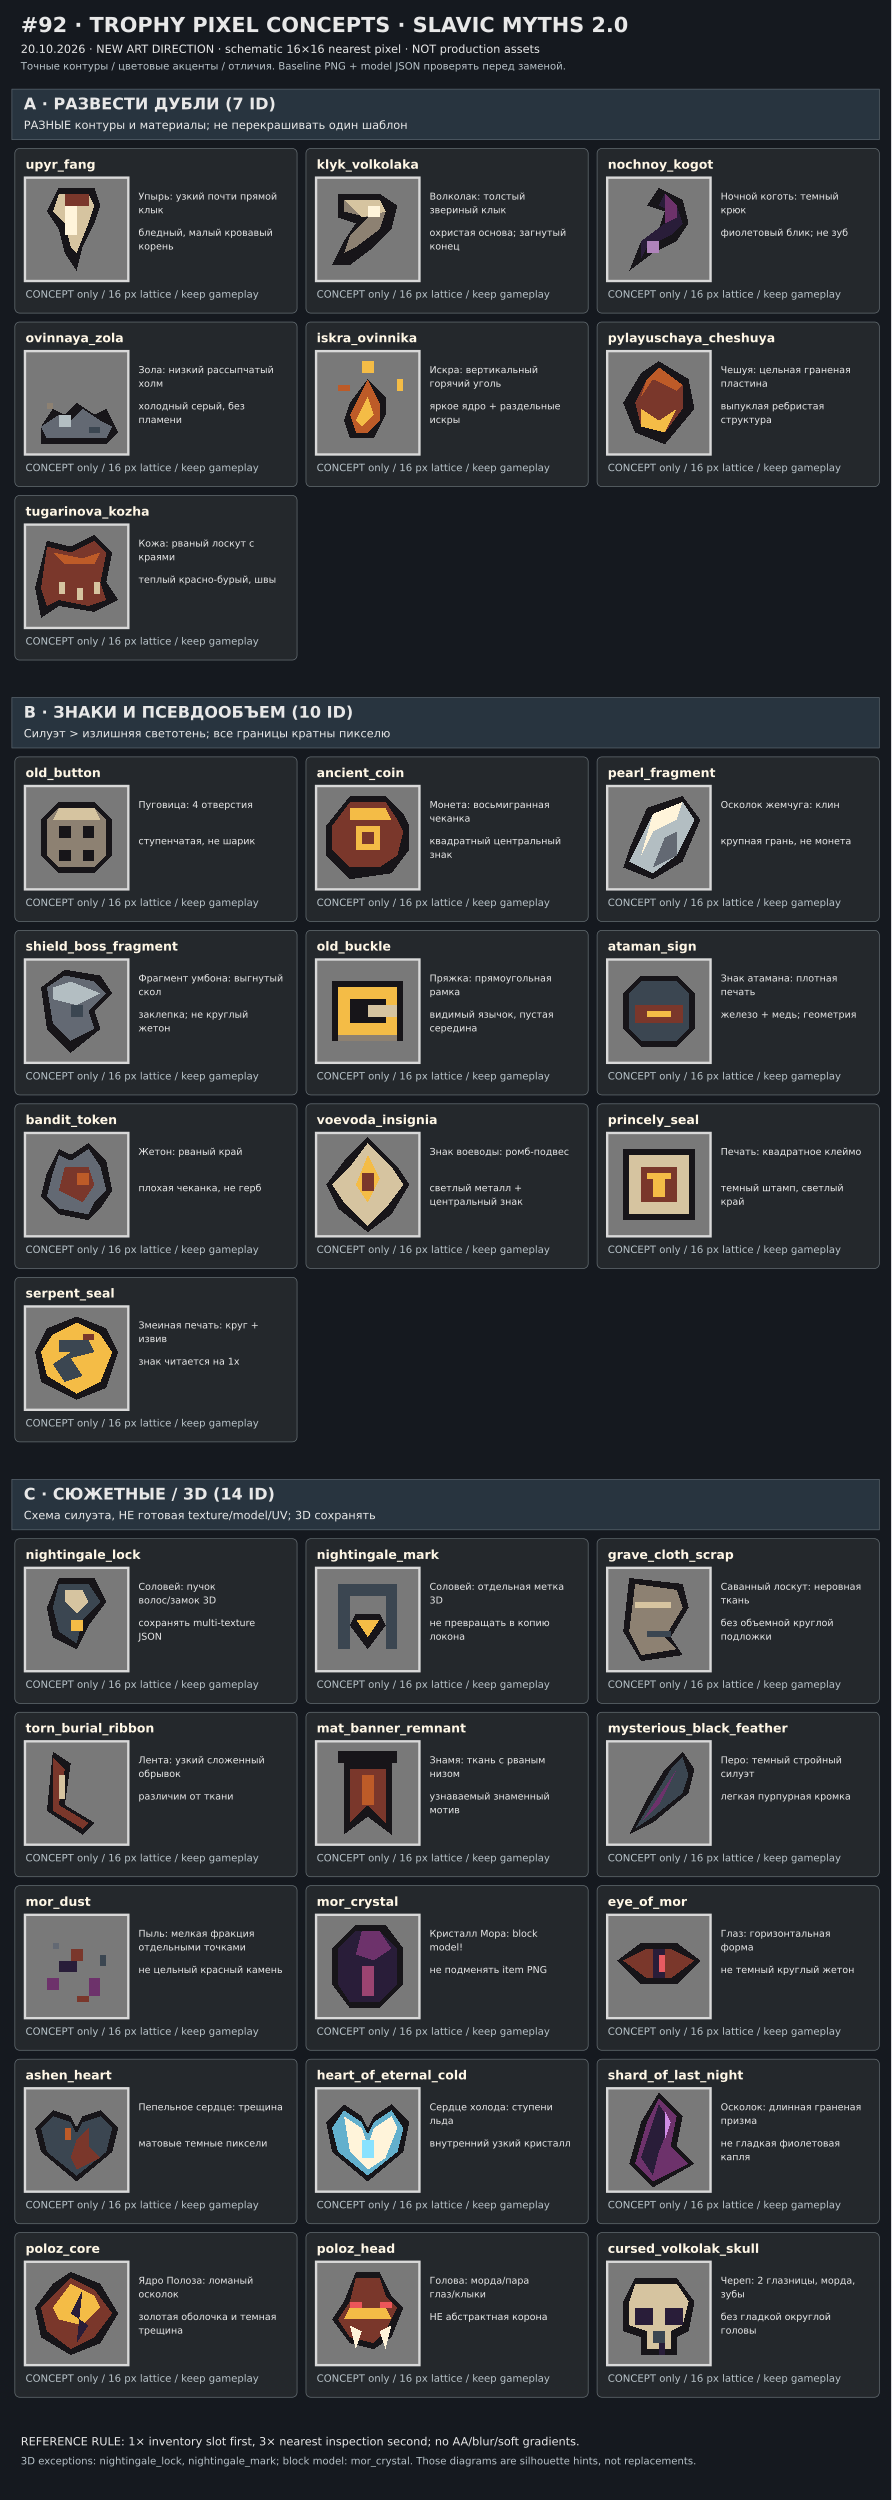
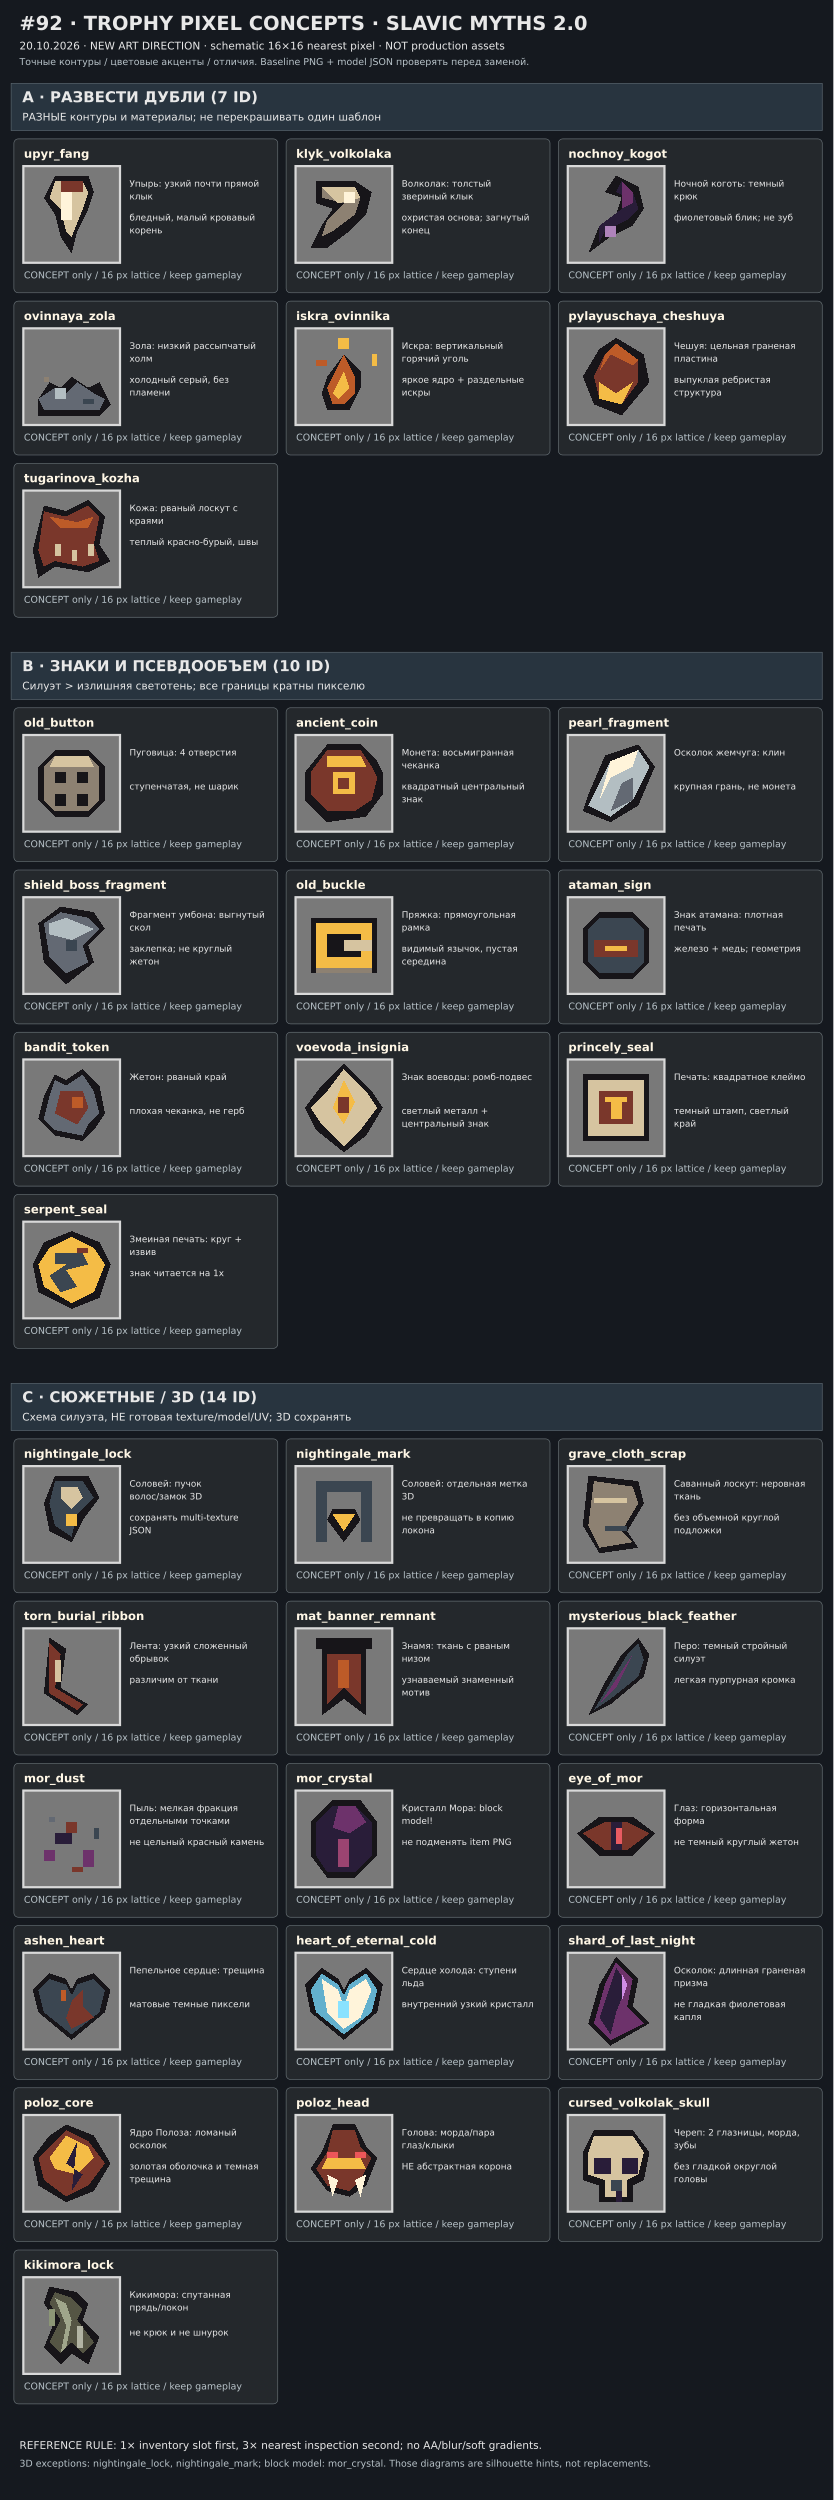
- <svg xmlns="http://www.w3.org/2000/svg" width="1500" height="4208" viewBox="0 0 1500 4208">
-   <rect width="1500" height="4208" fill="#15191f" />
+ <svg xmlns="http://www.w3.org/2000/svg" width="1500" height="4500" viewBox="0 0 1500 4500">
+   <rect width="1500" height="4500" fill="#15191f" />
  <style>text{font-family:DejaVu Sans,Arial,sans-serif;fill:#e8e8e8}.title{font-size:35px;font-weight:700}.sec{font-size:27px;font-weight:700}.sm{font-size:19px}.xs{font-size:17px;fill:#b8c3c9}.id{font-size:21px;font-weight:700;fill:#fff7e6}</style>
  <text x="35" y="54" class="title">#92 · TROPHY PIXEL CONCEPTS · SLAVIC MYTHS 2.0</text>
  <text x="35" y="89" class="sm">20.10.2026 · NEW ART DIRECTION · schematic 16×16 nearest pixel · NOT production assets</text>
  <text x="35" y="117" class="xs">Точные контуры / цветовые акценты / отличия. Baseline PNG + model JSON проверять перед заменой.</text>
  <rect x="20" y="150" width="1460" height="85" fill="#28343f" stroke="#65717a" />
  <text x="40" y="184" class="sec">A · РАЗВЕСТИ ДУБЛИ (7 ID)</text>
  <text x="40" y="217" class="sm">РАЗНЫЕ контуры и материалы; не перекрашивать один шаблон</text>
  <rect x="25" y="250" width="475" height="277" rx="8" fill="#24282c" stroke="#737d82" />
  <text x="43" y="284" class="id">upyr_fang</text>
  <rect x="42" y="299" width="174" height="174" fill="#797979" stroke="#d9d9d9" stroke-width="4" />
  <svg x="49" y="306" width="160" height="160" viewBox="0 0 16 16" shape-rendering="crispEdges">
    <polygon points="5,1 11,1 12,4 11,7 9,11 8,15 6,12 5,8 3,5" fill="#171519" />
    <polygon points="5,2 10,2 11,4 10,7 8,12 7,11 6,7 4,5" fill="#d6c4a0" />
    <polygon points="6,2 10,2 10,4 6,4" fill="#7a372b" />
    <rect x="6" y="4" width="2" height="5" fill="#fff4da" />
  </svg>
  <text x="233" y="336" style="font-size:16px;fill:#e8e8e8">Упырь: узкий почти прямой</text>
  <text x="233" y="359" style="font-size:16px;fill:#e8e8e8">клык</text>
  <text x="233" y="397" style="font-size:16px;fill:#e8e8e8">бледный, малый кровавый</text>
  <text x="233" y="420" style="font-size:16px;fill:#e8e8e8">корень</text>
  <text x="43" y="501" class="xs">CONCEPT only / 16 px lattice / keep gameplay</text>
  <rect x="515" y="250" width="475" height="277" rx="8" fill="#24282c" stroke="#737d82" />
  <text x="533" y="284" class="id">klyk_volkolaka</text>
  <rect x="532" y="299" width="174" height="174" fill="#797979" stroke="#d9d9d9" stroke-width="4" />
  <svg x="539" y="306" width="160" height="160" viewBox="0 0 16 16" shape-rendering="crispEdges">
    <polygon points="3,2 10,2 13,4 12,8 9,11 5,14 2,14 4,10 6,7 3,6" fill="#171519" />
    <polygon points="4,3 10,3 11,5 10,8 6,11 4,12 5,9 8,6 4,5" fill="#8d8172" />
    <polygon points="4,3 10,3 11,5 7,6" fill="#d6c4a0" />
    <rect x="8" y="4" width="2" height="2" fill="#fff4da" />
  </svg>
  <text x="723" y="336" style="font-size:16px;fill:#e8e8e8">Волколак: толстый</text>
  <text x="723" y="359" style="font-size:16px;fill:#e8e8e8">звериный клык</text>
  <text x="723" y="397" style="font-size:16px;fill:#e8e8e8">охристая основа; загнутый</text>
  <text x="723" y="420" style="font-size:16px;fill:#e8e8e8">конец</text>
  <text x="533" y="501" class="xs">CONCEPT only / 16 px lattice / keep gameplay</text>
  <rect x="1005" y="250" width="475" height="277" rx="8" fill="#24282c" stroke="#737d82" />
  <text x="1023" y="284" class="id">nochnoy_kogot</text>
  <rect x="1022" y="299" width="174" height="174" fill="#797979" stroke="#d9d9d9" stroke-width="4" />
  <svg x="1029" y="306" width="160" height="160" viewBox="0 0 16 16" shape-rendering="crispEdges">
    <polygon points="8,1 12,3 13,7 11,10 7,12 3,15 5,10 8,8 9,5 6,4" fill="#171519" />
    <polygon points="9,2 11,4 12,7 10,9 6,11 5,13 5,10 9,7 10,5 8,4" fill="#291d39" />
    <polygon points="9,2 11,4 11,6 9,7" fill="#6d326b" />
    <rect x="6" y="10" width="2" height="2" fill="#af83bb" />
  </svg>
  <text x="1213" y="336" style="font-size:16px;fill:#e8e8e8">Ночной коготь: темный</text>
  <text x="1213" y="359" style="font-size:16px;fill:#e8e8e8">крюк</text>
  <text x="1213" y="397" style="font-size:16px;fill:#e8e8e8">фиолетовый блик; не зуб</text>
  <text x="1023" y="501" class="xs">CONCEPT only / 16 px lattice / keep gameplay</text>
  <rect x="25" y="542" width="475" height="277" rx="8" fill="#24282c" stroke="#737d82" />
  <text x="43" y="576" class="id">ovinnaya_zola</text>
  <rect x="42" y="591" width="174" height="174" fill="#797979" stroke="#d9d9d9" stroke-width="4" />
  <svg x="49" y="598" width="160" height="160" viewBox="0 0 16 16" shape-rendering="crispEdges">
    <polygon points="2,12 4,9 6,10 8,8 11,10 13,9 15,13 13,15 2,15" fill="#171519" />
    <polygon points="2,12 5,10 7,11 9,9 12,11 14,12 13,14 3,14" fill="#636973" />
    <rect x="5" y="10" width="2" height="2" fill="#b3bec2" />
    <rect x="10" y="12" width="2" height="1" fill="#3b4651" />
    <rect x="3" y="8" width="1" height="1" fill="#8d8172" />
  </svg>
  <text x="233" y="628" style="font-size:16px;fill:#e8e8e8">Зола: низкий рассыпчатый</text>
  <text x="233" y="651" style="font-size:16px;fill:#e8e8e8">холм</text>
  <text x="233" y="689" style="font-size:16px;fill:#e8e8e8">холодный серый, без</text>
  <text x="233" y="712" style="font-size:16px;fill:#e8e8e8">пламени</text>
  <text x="43" y="793" class="xs">CONCEPT only / 16 px lattice / keep gameplay</text>
  <rect x="515" y="542" width="475" height="277" rx="8" fill="#24282c" stroke="#737d82" />
  <text x="533" y="576" class="id">iskra_ovinnika</text>
  <rect x="532" y="591" width="174" height="174" fill="#797979" stroke="#d9d9d9" stroke-width="4" />
  <svg x="539" y="598" width="160" height="160" viewBox="0 0 16 16" shape-rendering="crispEdges">
    <rect x="7" y="1" width="2" height="2" fill="#f4bc46" />
    <rect x="3" y="5" width="2" height="1" fill="#bd5b28" />
    <rect x="13" y="4" width="1" height="2" fill="#f4bc46" />
    <polygon points="8,4 11,7 11,10 9,14 5,14 4,11 5,8" fill="#171519" />
    <polygon points="8,4 10,8 10,11 8,13 6,13 5,10" fill="#bd5b28" />
    <polygon points="8,7 9,10 7,12 6,11 7,9" fill="#f4bc46" />
  </svg>
  <text x="723" y="628" style="font-size:16px;fill:#e8e8e8">Искра: вертикальный</text>
  <text x="723" y="651" style="font-size:16px;fill:#e8e8e8">горячий уголь</text>
  <text x="723" y="689" style="font-size:16px;fill:#e8e8e8">яркое ядро + раздельные</text>
  <text x="723" y="712" style="font-size:16px;fill:#e8e8e8">искры</text>
  <text x="533" y="793" class="xs">CONCEPT only / 16 px lattice / keep gameplay</text>
  <rect x="1005" y="542" width="475" height="277" rx="8" fill="#24282c" stroke="#737d82" />
  <text x="1023" y="576" class="id">pylayuschaya_cheshuya</text>
  <rect x="1022" y="591" width="174" height="174" fill="#797979" stroke="#d9d9d9" stroke-width="4" />
  <svg x="1029" y="598" width="160" height="160" viewBox="0 0 16 16" shape-rendering="crispEdges">
    <polygon points="8,1 13,4 14,9 9,15 4,13 2,8 5,3" fill="#171519" />
    <polygon points="8,2 12,5 12,9 9,13 5,12 4,8 6,4" fill="#7a372b" />
    <polygon points="8,2 12,5 11,6 7,4 5,7 6,4" fill="#bd5b28" />
    <polygon points="5,9 8,11 11,9 9,13 5,12" fill="#f4bc46" />
  </svg>
  <text x="1213" y="628" style="font-size:16px;fill:#e8e8e8">Чешуя: цельная граненая</text>
  <text x="1213" y="651" style="font-size:16px;fill:#e8e8e8">пластина</text>
  <text x="1213" y="689" style="font-size:16px;fill:#e8e8e8">выпуклая ребристая</text>
  <text x="1213" y="712" style="font-size:16px;fill:#e8e8e8">структура</text>
  <text x="1023" y="793" class="xs">CONCEPT only / 16 px lattice / keep gameplay</text>
  <rect x="25" y="834" width="475" height="277" rx="8" fill="#24282c" stroke="#737d82" />
  <text x="43" y="868" class="id">tugarinova_kozha</text>
  <rect x="42" y="883" width="174" height="174" fill="#797979" stroke="#d9d9d9" stroke-width="4" />
  <svg x="49" y="890" width="160" height="160" viewBox="0 0 16 16" shape-rendering="crispEdges">
    <polygon points="3,2 7,3 11,1 14,4 13,9 15,12 11,14 5,13 2,15 1,10" fill="#171519" />
    <polygon points="3,3 7,4 11,2 13,4 12,9 13,12 10,13 5,12 3,13 2,10" fill="#7a372b" />
    <polygon points="4,4 9,5 12,4 11,6 6,6" fill="#bd5b28" />
    <rect x="5" y="9" width="1" height="2" fill="#d6c4a0" />
    <rect x="8" y="10" width="1" height="2" fill="#d6c4a0" />
    <rect x="11" y="9" width="1" height="2" fill="#d6c4a0" />
  </svg>
  <text x="233" y="920" style="font-size:16px;fill:#e8e8e8">Кожа: рваный лоскут с</text>
  <text x="233" y="943" style="font-size:16px;fill:#e8e8e8">краями</text>
  <text x="233" y="981" style="font-size:16px;fill:#e8e8e8">теплый красно-бурый, швы</text>
  <text x="43" y="1085" class="xs">CONCEPT only / 16 px lattice / keep gameplay</text>
  <rect x="20" y="1174" width="1460" height="85" fill="#28343f" stroke="#65717a" />
  <text x="40" y="1208" class="sec">B · ЗНАКИ И ПСЕВДООБЪЕМ (10 ID)</text>
  <text x="40" y="1241" class="sm">Силуэт &gt; излишняя светотень; все границы кратны пикселю</text>
  <rect x="25" y="1274" width="475" height="277" rx="8" fill="#24282c" stroke="#737d82" />
  <text x="43" y="1308" class="id">old_button</text>
  <rect x="42" y="1323" width="174" height="174" fill="#797979" stroke="#d9d9d9" stroke-width="4" />
  <svg x="49" y="1330" width="160" height="160" viewBox="0 0 16 16" shape-rendering="crispEdges">
    <polygon points="5,2 11,2 14,5 14,11 11,14 5,14 2,11 2,5" fill="#171519" />
    <polygon points="5,3 11,3 13,5 13,11 11,13 5,13 3,11 3,5" fill="#8d8172" />
    <polygon points="5,3 11,3 12,5 4,5" fill="#d6c4a0" />
    <rect x="5" y="6" width="2" height="2" fill="#171519" />
    <rect x="9" y="6" width="2" height="2" fill="#171519" />
    <rect x="5" y="10" width="2" height="2" fill="#171519" />
    <rect x="9" y="10" width="2" height="2" fill="#171519" />
  </svg>
  <text x="233" y="1360" style="font-size:16px;fill:#e8e8e8">Пуговица: 4 отверстия</text>
  <text x="233" y="1421" style="font-size:16px;fill:#e8e8e8">ступенчатая, не шарик</text>
  <text x="43" y="1525" class="xs">CONCEPT only / 16 px lattice / keep gameplay</text>
  <rect x="515" y="1274" width="475" height="277" rx="8" fill="#24282c" stroke="#737d82" />
  <text x="533" y="1308" class="id">ancient_coin</text>
  <rect x="532" y="1323" width="174" height="174" fill="#797979" stroke="#d9d9d9" stroke-width="4" />
  <svg x="539" y="1330" width="160" height="160" viewBox="0 0 16 16" shape-rendering="crispEdges">
    <polygon points="5,1 11,1 14,4 15,6 15,10 12,14 5,15 1,11 1,6" fill="#171519" />
    <polygon points="5,2 11,2 13,5 14,7 13,11 10,13 5,13 2,10 2,6" fill="#7a372b" />
    <polygon points="5,3 11,3 12,5 5,5" fill="#f4bc46" />
    <rect x="6" y="6" width="4" height="4" fill="#f4bc46" />
    <rect x="7" y="7" width="2" height="2" fill="#7a372b" />
  </svg>
  <text x="723" y="1360" style="font-size:16px;fill:#e8e8e8">Монета: восьмигранная</text>
  <text x="723" y="1383" style="font-size:16px;fill:#e8e8e8">чеканка</text>
  <text x="723" y="1421" style="font-size:16px;fill:#e8e8e8">квадратный центральный</text>
  <text x="723" y="1444" style="font-size:16px;fill:#e8e8e8">знак</text>
  <text x="533" y="1525" class="xs">CONCEPT only / 16 px lattice / keep gameplay</text>
  <rect x="1005" y="1274" width="475" height="277" rx="8" fill="#24282c" stroke="#737d82" />
  <text x="1023" y="1308" class="id">pearl_fragment</text>
  <rect x="1022" y="1323" width="174" height="174" fill="#797979" stroke="#d9d9d9" stroke-width="4" />
  <svg x="1029" y="1330" width="160" height="160" viewBox="0 0 16 16" shape-rendering="crispEdges">
    <polygon points="3,10 6,3 12,1 15,5 12,12 7,15 2,13" fill="#171519" />
    <polygon points="4,10 7,4 12,2 14,5 11,11 7,14 3,12" fill="#b3bec2" />
    <polygon points="7,4 12,2 11,5 7,7 5,11" fill="#fff4da" />
    <polygon points="9,8 11,7 11,11 7,13" fill="#636973" />
  </svg>
  <text x="1213" y="1360" style="font-size:16px;fill:#e8e8e8">Осколок жемчуга: клин</text>
  <text x="1213" y="1421" style="font-size:16px;fill:#e8e8e8">крупная грань, не монета</text>
  <text x="1023" y="1525" class="xs">CONCEPT only / 16 px lattice / keep gameplay</text>
  <rect x="25" y="1566" width="475" height="277" rx="8" fill="#24282c" stroke="#737d82" />
  <text x="43" y="1600" class="id">shield_boss_fragment</text>
  <rect x="42" y="1615" width="174" height="174" fill="#797979" stroke="#d9d9d9" stroke-width="4" />
  <svg x="49" y="1622" width="160" height="160" viewBox="0 0 16 16" shape-rendering="crispEdges">
    <polygon points="2,4 6,1 12,2 14,5 11,8 12,11 7,15 3,11" fill="#171519" />
    <polygon points="3,4 6,2 11,3 13,5 10,8 11,11 7,13 4,10" fill="#636973" />
    <polygon points="4,4 7,3 12,5 8,7 4,6" fill="#b3bec2" />
    <rect x="7" y="7" width="2" height="2" fill="#3b4651" />
  </svg>
  <text x="233" y="1652" style="font-size:16px;fill:#e8e8e8">Фрагмент умбона: выгнутый</text>
  <text x="233" y="1675" style="font-size:16px;fill:#e8e8e8">скол</text>
  <text x="233" y="1713" style="font-size:16px;fill:#e8e8e8">заклепка; не круглый</text>
  <text x="233" y="1736" style="font-size:16px;fill:#e8e8e8">жетон</text>
  <text x="43" y="1817" class="xs">CONCEPT only / 16 px lattice / keep gameplay</text>
  <rect x="515" y="1566" width="475" height="277" rx="8" fill="#24282c" stroke="#737d82" />
  <text x="533" y="1600" class="id">old_buckle</text>
  <rect x="532" y="1615" width="174" height="174" fill="#797979" stroke="#d9d9d9" stroke-width="4" />
  <svg x="539" y="1622" width="160" height="160" viewBox="0 0 16 16" shape-rendering="crispEdges">
    <rect x="2" y="3" width="12" height="10" fill="#171519" />
    <rect x="3" y="4" width="10" height="8" fill="#f4bc46" />
    <rect x="5" y="6" width="6" height="4" fill="#171519" />
    <rect x="8" y="7" width="5" height="2" fill="#d6c4a0" />
    <rect x="3" y="12" width="10" height="1" fill="#8d8172" />
  </svg>
  <text x="723" y="1652" style="font-size:16px;fill:#e8e8e8">Пряжка: прямоугольная</text>
  <text x="723" y="1675" style="font-size:16px;fill:#e8e8e8">рамка</text>
  <text x="723" y="1713" style="font-size:16px;fill:#e8e8e8">видимый язычок, пустая</text>
  <text x="723" y="1736" style="font-size:16px;fill:#e8e8e8">середина</text>
  <text x="533" y="1817" class="xs">CONCEPT only / 16 px lattice / keep gameplay</text>
  <rect x="1005" y="1566" width="475" height="277" rx="8" fill="#24282c" stroke="#737d82" />
  <text x="1023" y="1600" class="id">ataman_sign</text>
  <rect x="1022" y="1615" width="174" height="174" fill="#797979" stroke="#d9d9d9" stroke-width="4" />
  <svg x="1029" y="1622" width="160" height="160" viewBox="0 0 16 16" shape-rendering="crispEdges">
    <polygon points="5,2 11,2 14,5 14,11 11,14 5,14 2,11 2,5" fill="#171519" />
    <polygon points="5,3 11,3 13,5 13,11 11,13 5,13 3,11 3,5" fill="#3b4651" />
    <rect x="4" y="7" width="8" height="3" fill="#7a372b" />
    <rect x="6" y="8" width="4" height="1" fill="#f4bc46" />
  </svg>
  <text x="1213" y="1652" style="font-size:16px;fill:#e8e8e8">Знак атамана: плотная</text>
  <text x="1213" y="1675" style="font-size:16px;fill:#e8e8e8">печать</text>
  <text x="1213" y="1713" style="font-size:16px;fill:#e8e8e8">железо + медь; геометрия</text>
  <text x="1023" y="1817" class="xs">CONCEPT only / 16 px lattice / keep gameplay</text>
  <rect x="25" y="1858" width="475" height="277" rx="8" fill="#24282c" stroke="#737d82" />
  <text x="43" y="1892" class="id">bandit_token</text>
  <rect x="42" y="1907" width="174" height="174" fill="#797979" stroke="#d9d9d9" stroke-width="4" />
  <svg x="49" y="1914" width="160" height="160" viewBox="0 0 16 16" shape-rendering="crispEdges">
    <polygon points="5,2 7,3 10,1 13,4 14,9 12,12 10,14 5,13 2,10 3,6" fill="#171519" />
    <polygon points="5,3 7,4 10,2 12,5 13,9 11,11 10,13 5,12 3,10 4,6" fill="#636973" />
    <polygon points="6,5 10,5 11,8 9,11 5,9" fill="#7a372b" />
    <rect x="8" y="6" width="2" height="2" fill="#bd5b28" />
  </svg>
  <text x="233" y="1944" style="font-size:16px;fill:#e8e8e8">Жетон: рваный край</text>
  <text x="233" y="2005" style="font-size:16px;fill:#e8e8e8">плохая чеканка, не герб</text>
  <text x="43" y="2109" class="xs">CONCEPT only / 16 px lattice / keep gameplay</text>
  <rect x="515" y="1858" width="475" height="277" rx="8" fill="#24282c" stroke="#737d82" />
  <text x="533" y="1892" class="id">voevoda_insignia</text>
  <rect x="532" y="1907" width="174" height="174" fill="#797979" stroke="#d9d9d9" stroke-width="4" />
  <svg x="539" y="1914" width="160" height="160" viewBox="0 0 16 16" shape-rendering="crispEdges">
    <polygon points="8,0 13,5 15,8 12,13 8,16 3,12 1,8 4,4" fill="#171519" />
    <polygon points="8,1 12,5 14,8 11,12 8,15 4,11 2,8 5,5" fill="#d6c4a0" />
    <polygon points="8,3 10,7 8,11 6,8" fill="#f4bc46" />
    <rect x="7" y="6" width="2" height="3" fill="#7a372b" />
  </svg>
  <text x="723" y="1944" style="font-size:16px;fill:#e8e8e8">Знак воеводы: ромб-подвес</text>
  <text x="723" y="2005" style="font-size:16px;fill:#e8e8e8">светлый металл +</text>
  <text x="723" y="2028" style="font-size:16px;fill:#e8e8e8">центральный знак</text>
  <text x="533" y="2109" class="xs">CONCEPT only / 16 px lattice / keep gameplay</text>
  <rect x="1005" y="1858" width="475" height="277" rx="8" fill="#24282c" stroke="#737d82" />
  <text x="1023" y="1892" class="id">princely_seal</text>
  <rect x="1022" y="1907" width="174" height="174" fill="#797979" stroke="#d9d9d9" stroke-width="4" />
  <svg x="1029" y="1914" width="160" height="160" viewBox="0 0 16 16" shape-rendering="crispEdges">
    <rect x="2" y="2" width="12" height="12" fill="#171519" />
    <rect x="3" y="3" width="10" height="10" fill="#d6c4a0" />
    <rect x="5" y="5" width="6" height="6" fill="#7a372b" />
    <rect x="6" y="6" width="4" height="1" fill="#f4bc46" />
    <rect x="7" y="7" width="2" height="3" fill="#f4bc46" />
  </svg>
  <text x="1213" y="1944" style="font-size:16px;fill:#e8e8e8">Печать: квадратное клеймо</text>
  <text x="1213" y="2005" style="font-size:16px;fill:#e8e8e8">темный штамп, светлый</text>
  <text x="1213" y="2028" style="font-size:16px;fill:#e8e8e8">край</text>
  <text x="1023" y="2109" class="xs">CONCEPT only / 16 px lattice / keep gameplay</text>
  <rect x="25" y="2150" width="475" height="277" rx="8" fill="#24282c" stroke="#737d82" />
  <text x="43" y="2184" class="id">serpent_seal</text>
  <rect x="42" y="2199" width="174" height="174" fill="#797979" stroke="#d9d9d9" stroke-width="4" />
  <svg x="49" y="2206" width="160" height="160" viewBox="0 0 16 16" shape-rendering="crispEdges">
    <polygon points="8,1 13,3 15,7 13,13 8,15 2,12 1,7 3,3" fill="#171519" />
    <polygon points="8,2 12,4 14,7 12,12 8,14 3,11 2,7 4,4" fill="#f4bc46" />
    <polygon points="5,5 10,5 11,7 7,8 9,11 6,12 4,9 7,7 5,7" fill="#3b4651" />
    <rect x="9" y="4" width="2" height="1" fill="#7a372b" />
  </svg>
  <text x="233" y="2236" style="font-size:16px;fill:#e8e8e8">Змеиная печать: круг +</text>
  <text x="233" y="2259" style="font-size:16px;fill:#e8e8e8">извив</text>
  <text x="233" y="2297" style="font-size:16px;fill:#e8e8e8">знак читается на 1x</text>
  <text x="43" y="2401" class="xs">CONCEPT only / 16 px lattice / keep gameplay</text>
  <rect x="20" y="2490" width="1460" height="85" fill="#28343f" stroke="#65717a" />
  <text x="40" y="2524" class="sec">C · СЮЖЕТНЫЕ / 3D (14 ID)</text>
  <text x="40" y="2557" class="sm">Схема силуэта, НЕ готовая texture/model/UV; 3D сохранять</text>
  <rect x="25" y="2590" width="475" height="277" rx="8" fill="#24282c" stroke="#737d82" />
  <text x="43" y="2624" class="id">nightingale_lock</text>
  <rect x="42" y="2639" width="174" height="174" fill="#797979" stroke="#d9d9d9" stroke-width="4" />
  <svg x="49" y="2646" width="160" height="160" viewBox="0 0 16 16" shape-rendering="crispEdges">
    <polygon points="5,1 11,1 13,5 10,9 8,13 4,11 3,6" fill="#171519" />
    <polygon points="5,2 10,2 12,5 9,8 8,12 5,10 4,6" fill="#3b4651" />
    <polygon points="6,3 9,3 10,5 8,7 6,5" fill="#d6c4a0" />
    <rect x="7" y="8" width="2" height="2" fill="#f4bc46" />
  </svg>
  <text x="233" y="2676" style="font-size:16px;fill:#e8e8e8">Соловей: пучок</text>
  <text x="233" y="2699" style="font-size:16px;fill:#e8e8e8">волос/замок 3D</text>
  <text x="233" y="2737" style="font-size:16px;fill:#e8e8e8">сохранять multi-texture</text>
  <text x="233" y="2760" style="font-size:16px;fill:#e8e8e8">JSON</text>
  <text x="43" y="2841" class="xs">CONCEPT only / 16 px lattice / keep gameplay</text>
  <rect x="515" y="2590" width="475" height="277" rx="8" fill="#24282c" stroke="#737d82" />
  <text x="533" y="2624" class="id">nightingale_mark</text>
  <rect x="532" y="2639" width="174" height="174" fill="#797979" stroke="#d9d9d9" stroke-width="4" />
  <svg x="539" y="2646" width="160" height="160" viewBox="0 0 16 16" shape-rendering="crispEdges">
    <rect x="3" y="2" width="10" height="2" fill="#3b4651" />
    <rect x="3" y="2" width="2" height="11" fill="#3b4651" />
    <rect x="11" y="2" width="2" height="11" fill="#3b4651" />
    <polygon points="5,9 8,13 11,9 10,7 6,7" fill="#171519" />
    <polygon points="6,8 10,8 8,11" fill="#f4bc46" />
  </svg>
  <text x="723" y="2676" style="font-size:16px;fill:#e8e8e8">Соловей: отдельная метка</text>
  <text x="723" y="2699" style="font-size:16px;fill:#e8e8e8">3D</text>
  <text x="723" y="2737" style="font-size:16px;fill:#e8e8e8">не превращать в копию</text>
  <text x="723" y="2760" style="font-size:16px;fill:#e8e8e8">локона</text>
  <text x="533" y="2841" class="xs">CONCEPT only / 16 px lattice / keep gameplay</text>
  <rect x="1005" y="2590" width="475" height="277" rx="8" fill="#24282c" stroke="#737d82" />
  <text x="1023" y="2624" class="id">grave_cloth_scrap</text>
  <rect x="1022" y="2639" width="174" height="174" fill="#797979" stroke="#d9d9d9" stroke-width="4" />
  <svg x="1029" y="2646" width="160" height="160" viewBox="0 0 16 16" shape-rendering="crispEdges">
    <polygon points="3,1 12,2 13,6 10,11 12,14 5,15 2,10" fill="#171519" />
    <polygon points="4,2 11,3 12,6 9,11 11,13 5,14 3,10" fill="#8d8172" />
    <rect x="4" y="5" width="6" height="1" fill="#d6c4a0" />
    <rect x="6" y="10" width="4" height="1" fill="#3b4651" />
  </svg>
  <text x="1213" y="2676" style="font-size:16px;fill:#e8e8e8">Саванный лоскут: неровная</text>
  <text x="1213" y="2699" style="font-size:16px;fill:#e8e8e8">ткань</text>
  <text x="1213" y="2737" style="font-size:16px;fill:#e8e8e8">без объемной круглой</text>
  <text x="1213" y="2760" style="font-size:16px;fill:#e8e8e8">подложки</text>
  <text x="1023" y="2841" class="xs">CONCEPT only / 16 px lattice / keep gameplay</text>
  <rect x="25" y="2882" width="475" height="277" rx="8" fill="#24282c" stroke="#737d82" />
  <text x="43" y="2916" class="id">torn_burial_ribbon</text>
  <rect x="42" y="2931" width="174" height="174" fill="#797979" stroke="#d9d9d9" stroke-width="4" />
  <svg x="49" y="2938" width="160" height="160" viewBox="0 0 16 16" shape-rendering="crispEdges">
    <polygon points="4,1 7,3 6,10 11,13 9,15 3,11" fill="#171519" />
    <polygon points="4,2 6,4 5,10 10,13 9,14 4,11" fill="#7a372b" />
    <rect x="5" y="5" width="1" height="4" fill="#d6c4a0" />
  </svg>
  <text x="233" y="2968" style="font-size:16px;fill:#e8e8e8">Лента: узкий сложенный</text>
  <text x="233" y="2991" style="font-size:16px;fill:#e8e8e8">обрывок</text>
  <text x="233" y="3029" style="font-size:16px;fill:#e8e8e8">различим от ткани</text>
  <text x="43" y="3133" class="xs">CONCEPT only / 16 px lattice / keep gameplay</text>
  <rect x="515" y="2882" width="475" height="277" rx="8" fill="#24282c" stroke="#737d82" />
  <text x="533" y="2916" class="id">mat_banner_remnant</text>
  <rect x="532" y="2931" width="174" height="174" fill="#797979" stroke="#d9d9d9" stroke-width="4" />
  <svg x="539" y="2938" width="160" height="160" viewBox="0 0 16 16" shape-rendering="crispEdges">
    <rect x="3" y="1" width="10" height="2" fill="#171519" />
    <polygon points="4,3 12,3 12,15 8,12 4,15" fill="#171519" />
    <polygon points="5,4 11,4 11,13 8,10 5,13" fill="#7a372b" />
    <rect x="7" y="5" width="2" height="5" fill="#bd5b28" />
  </svg>
  <text x="723" y="2968" style="font-size:16px;fill:#e8e8e8">Знамя: ткань с рваным</text>
  <text x="723" y="2991" style="font-size:16px;fill:#e8e8e8">низом</text>
  <text x="723" y="3029" style="font-size:16px;fill:#e8e8e8">узнаваемый знаменный</text>
  <text x="723" y="3052" style="font-size:16px;fill:#e8e8e8">мотив</text>
  <text x="533" y="3133" class="xs">CONCEPT only / 16 px lattice / keep gameplay</text>
  <rect x="1005" y="2882" width="475" height="277" rx="8" fill="#24282c" stroke="#737d82" />
  <text x="1023" y="2916" class="id">mysterious_black_feather</text>
  <rect x="1022" y="2931" width="174" height="174" fill="#797979" stroke="#d9d9d9" stroke-width="4" />
  <svg x="1029" y="2938" width="160" height="160" viewBox="0 0 16 16" shape-rendering="crispEdges">
    <polygon points="12,1 14,4 13,8 7,13 3,15 6,9 9,4" fill="#171519" />
    <polygon points="12,2 13,5 12,8 7,12 4,14 7,9 10,4" fill="#3b4651" />
    <polygon points="11,4 8,10 5,13" fill="#6d326b" />
  </svg>
  <text x="1213" y="2968" style="font-size:16px;fill:#e8e8e8">Перо: темный стройный</text>
  <text x="1213" y="2991" style="font-size:16px;fill:#e8e8e8">силуэт</text>
  <text x="1213" y="3029" style="font-size:16px;fill:#e8e8e8">легкая пурпурная кромка</text>
  <text x="1023" y="3133" class="xs">CONCEPT only / 16 px lattice / keep gameplay</text>
  <rect x="25" y="3174" width="475" height="277" rx="8" fill="#24282c" stroke="#737d82" />
  <text x="43" y="3208" class="id">mor_dust</text>
  <rect x="42" y="3223" width="174" height="174" fill="#797979" stroke="#d9d9d9" stroke-width="4" />
  <svg x="49" y="3230" width="160" height="160" viewBox="0 0 16 16" shape-rendering="crispEdges">
    <rect x="3" y="10" width="2" height="2" fill="#6d326b" />
    <rect x="5" y="7" width="3" height="2" fill="#291d39" />
    <rect x="7" y="5" width="2" height="2" fill="#7a372b" />
    <rect x="10" y="10" width="2" height="3" fill="#6d326b" />
    <rect x="12" y="6" width="1" height="2" fill="#3b4651" />
    <rect x="4" y="4" width="1" height="1" fill="#636973" />
    <rect x="8" y="13" width="2" height="1" fill="#7a372b" />
  </svg>
  <text x="233" y="3260" style="font-size:16px;fill:#e8e8e8">Пыль: мелкая фракция</text>
  <text x="233" y="3283" style="font-size:16px;fill:#e8e8e8">отдельными точками</text>
  <text x="233" y="3321" style="font-size:16px;fill:#e8e8e8">не цельный красный камень</text>
  <text x="43" y="3425" class="xs">CONCEPT only / 16 px lattice / keep gameplay</text>
  <rect x="515" y="3174" width="475" height="277" rx="8" fill="#24282c" stroke="#737d82" />
  <text x="533" y="3208" class="id">mor_crystal</text>
  <rect x="532" y="3223" width="174" height="174" fill="#797979" stroke="#d9d9d9" stroke-width="4" />
  <svg x="539" y="3230" width="160" height="160" viewBox="0 0 16 16" shape-rendering="crispEdges">
    <polygon points="6,1 11,1 14,5 14,11 10,15 5,15 2,11 2,5" fill="#171519" />
    <polygon points="6,2 10,2 13,5 13,11 10,14 5,14 3,11 3,5" fill="#291d39" />
    <polygon points="7,2 10,2 12,5 9,7 6,6" fill="#6d326b" />
    <rect x="7" y="8" width="2" height="5" fill="#9b4471" />
  </svg>
  <text x="723" y="3260" style="font-size:16px;fill:#e8e8e8">Кристалл Мора: block</text>
  <text x="723" y="3283" style="font-size:16px;fill:#e8e8e8">model!</text>
  <text x="723" y="3321" style="font-size:16px;fill:#e8e8e8">не подменять item PNG</text>
  <text x="533" y="3425" class="xs">CONCEPT only / 16 px lattice / keep gameplay</text>
  <rect x="1005" y="3174" width="475" height="277" rx="8" fill="#24282c" stroke="#737d82" />
  <text x="1023" y="3208" class="id">eye_of_mor</text>
  <rect x="1022" y="3223" width="174" height="174" fill="#797979" stroke="#d9d9d9" stroke-width="4" />
  <svg x="1029" y="3230" width="160" height="160" viewBox="0 0 16 16" shape-rendering="crispEdges">
    <polygon points="1,7 5,4 11,4 15,7 11,11 5,11" fill="#171519" />
    <polygon points="2,7 6,5 10,5 14,7 10,10 6,10" fill="#7a372b" />
    <rect x="7" y="5" width="2" height="5" fill="#291d39" />
    <rect x="8" y="6" width="1" height="3" fill="#e85b62" />
  </svg>
  <text x="1213" y="3260" style="font-size:16px;fill:#e8e8e8">Глаз: горизонтальная</text>
  <text x="1213" y="3283" style="font-size:16px;fill:#e8e8e8">форма</text>
  <text x="1213" y="3321" style="font-size:16px;fill:#e8e8e8">не темный круглый жетон</text>
  <text x="1023" y="3425" class="xs">CONCEPT only / 16 px lattice / keep gameplay</text>
  <rect x="25" y="3466" width="475" height="277" rx="8" fill="#24282c" stroke="#737d82" />
  <text x="43" y="3500" class="id">ashen_heart</text>
  <rect x="42" y="3515" width="174" height="174" fill="#797979" stroke="#d9d9d9" stroke-width="4" />
  <svg x="49" y="3522" width="160" height="160" viewBox="0 0 16 16" shape-rendering="crispEdges">
    <polygon points="4,3 7,4 8,6 9,4 12,3 15,6 14,10 8,15 2,10 1,6" fill="#171519" />
    <polygon points="4,4 7,5 8,7 9,5 12,4 14,6 13,10 8,14 3,10 2,6" fill="#3b4651" />
    <polygon points="8,8 10,6 10,9 12,11 8,13 7,11" fill="#7a372b" />
    <rect x="6" y="6" width="1" height="2" fill="#bd5b28" />
  </svg>
  <text x="233" y="3552" style="font-size:16px;fill:#e8e8e8">Пепельное сердце: трещина</text>
  <text x="233" y="3613" style="font-size:16px;fill:#e8e8e8">матовые темные пиксели</text>
  <text x="43" y="3717" class="xs">CONCEPT only / 16 px lattice / keep gameplay</text>
  <rect x="515" y="3466" width="475" height="277" rx="8" fill="#24282c" stroke="#737d82" />
  <text x="533" y="3500" class="id">heart_of_eternal_cold</text>
  <rect x="532" y="3515" width="174" height="174" fill="#797979" stroke="#d9d9d9" stroke-width="4" />
  <svg x="539" y="3522" width="160" height="160" viewBox="0 0 16 16" shape-rendering="crispEdges">
    <polygon points="4,2 7,4 8,6 9,4 12,2 15,5 14,10 8,15 2,10 1,5" fill="#171519" />
    <polygon points="4,3 7,5 8,7 9,5 12,3 14,6 13,10 8,14 3,10 2,6" fill="#63b0cd" />
    <polygon points="4,4 7,6 8,9 9,6 12,4 13,6 11,11 8,13 5,10" fill="#fff4da" />
    <rect x="7" y="8" width="2" height="3" fill="#89e2ff" />
  </svg>
  <text x="723" y="3552" style="font-size:16px;fill:#e8e8e8">Сердце холода: ступени</text>
  <text x="723" y="3575" style="font-size:16px;fill:#e8e8e8">льда</text>
  <text x="723" y="3613" style="font-size:16px;fill:#e8e8e8">внутренний узкий кристалл</text>
  <text x="533" y="3717" class="xs">CONCEPT only / 16 px lattice / keep gameplay</text>
  <rect x="1005" y="3466" width="475" height="277" rx="8" fill="#24282c" stroke="#737d82" />
  <text x="1023" y="3500" class="id">shard_of_last_night</text>
  <rect x="1022" y="3515" width="174" height="174" fill="#797979" stroke="#d9d9d9" stroke-width="4" />
  <svg x="1029" y="3522" width="160" height="160" viewBox="0 0 16 16" shape-rendering="crispEdges">
    <polygon points="8,0 12,4 11,9 14,12 7,16 3,12 5,5" fill="#171519" />
    <polygon points="8,1 11,4 10,9 13,12 7,15 4,12 6,5" fill="#6d326b" />
    <polygon points="8,2 10,5 8,10 7,14 5,11 7,5" fill="#291d39" />
    <polygon points="9,3 10,5 9,8" fill="#cf8ce5" />
  </svg>
  <text x="1213" y="3552" style="font-size:16px;fill:#e8e8e8">Осколок: длинная граненая</text>
  <text x="1213" y="3575" style="font-size:16px;fill:#e8e8e8">призма</text>
  <text x="1213" y="3613" style="font-size:16px;fill:#e8e8e8">не гладкая фиолетовая</text>
  <text x="1213" y="3636" style="font-size:16px;fill:#e8e8e8">капля</text>
  <text x="1023" y="3717" class="xs">CONCEPT only / 16 px lattice / keep gameplay</text>
  <rect x="25" y="3758" width="475" height="277" rx="8" fill="#24282c" stroke="#737d82" />
  <text x="43" y="3792" class="id">poloz_core</text>
  <rect x="42" y="3807" width="174" height="174" fill="#797979" stroke="#d9d9d9" stroke-width="4" />
  <svg x="49" y="3814" width="160" height="160" viewBox="0 0 16 16" shape-rendering="crispEdges">
    <polygon points="7,1 12,3 15,8 12,13 7,15 2,12 1,7 4,3" fill="#171519" />
    <polygon points="7,2 11,4 14,8 11,12 7,14 3,11 2,7 5,4" fill="#7a372b" />
    <polygon points="7,3 11,5 12,7 9,10 5,9 4,7" fill="#f4bc46" />
    <polygon points="9,4 7,8 10,10 8,13" fill="#291d39" />
  </svg>
  <text x="233" y="3844" style="font-size:16px;fill:#e8e8e8">Ядро Полоза: ломаный</text>
  <text x="233" y="3867" style="font-size:16px;fill:#e8e8e8">осколок</text>
  <text x="233" y="3905" style="font-size:16px;fill:#e8e8e8">золотая оболочка и темная</text>
  <text x="233" y="3928" style="font-size:16px;fill:#e8e8e8">трещина</text>
  <text x="43" y="4009" class="xs">CONCEPT only / 16 px lattice / keep gameplay</text>
  <rect x="515" y="3758" width="475" height="277" rx="8" fill="#24282c" stroke="#737d82" />
  <text x="533" y="3792" class="id">poloz_head</text>
  <rect x="532" y="3807" width="174" height="174" fill="#797979" stroke="#d9d9d9" stroke-width="4" />
  <svg x="539" y="3814" width="160" height="160" viewBox="0 0 16 16" shape-rendering="crispEdges">
    <polygon points="6,1 10,1 12,5 14,7 12,12 9,14 5,13 2,9 4,6" fill="#171519" />
    <polygon points="6,2 10,2 11,5 13,7 11,11 9,13 5,12 3,9 5,6" fill="#7a372b" />
    <polygon points="5,7 11,7 12,9 4,9" fill="#f4bc46" />
    <rect x="5" y="6" width="2" height="1" fill="#ec5659" />
    <rect x="10" y="6" width="2" height="1" fill="#ec5659" />
    <polygon points="5,10 7,11 6,14" fill="#fff4da" />
    <polygon points="10,11 12,10 11,14" fill="#fff4da" />
  </svg>
  <text x="723" y="3844" style="font-size:16px;fill:#e8e8e8">Голова: морда/пара</text>
  <text x="723" y="3867" style="font-size:16px;fill:#e8e8e8">глаз/клыки</text>
  <text x="723" y="3905" style="font-size:16px;fill:#e8e8e8">НЕ абстрактная корона</text>
  <text x="533" y="4009" class="xs">CONCEPT only / 16 px lattice / keep gameplay</text>
  <rect x="1005" y="3758" width="475" height="277" rx="8" fill="#24282c" stroke="#737d82" />
  <text x="1023" y="3792" class="id">cursed_volkolak_skull</text>
  <rect x="1022" y="3807" width="174" height="174" fill="#797979" stroke="#d9d9d9" stroke-width="4" />
  <svg x="1029" y="3814" width="160" height="160" viewBox="0 0 16 16" shape-rendering="crispEdges">
    <polygon points="4,2 11,2 14,6 13,11 11,12 11,15 5,15 5,12 2,11 2,6" fill="#171519" />
    <polygon points="4,3 11,3 13,6 12,10 10,11 10,14 6,14 6,11 3,10 3,6" fill="#d6c4a0" />
    <polygon points="4,7 7,7 7,10 4,10" fill="#291d39" />
    <polygon points="9,7 12,7 12,10 9,10" fill="#291d39" />
    <rect x="7" y="11" width="2" height="2" fill="#3b4651" />
    <rect x="8" y="13" width="1" height="2" fill="#291d39" />
  </svg>
  <text x="1213" y="3844" style="font-size:16px;fill:#e8e8e8">Череп: 2 глазницы, морда,</text>
  <text x="1213" y="3867" style="font-size:16px;fill:#e8e8e8">зубы</text>
  <text x="1213" y="3905" style="font-size:16px;fill:#e8e8e8">без гладкой округлой</text>
  <text x="1213" y="3928" style="font-size:16px;fill:#e8e8e8">головы</text>
  <text x="1023" y="4009" class="xs">CONCEPT only / 16 px lattice / keep gameplay</text>
-   <text x="35" y="4116" class="sm">REFERENCE RULE: 1× inventory slot first, 3× nearest inspection second; no AA/blur/soft gradients.</text>
-   <text x="35" y="4148" class="xs">3D exceptions: nightingale_lock, nightingale_mark; block model: mor_crystal. Those diagrams are silhouette hints, not replacements.</text>
+   <rect x="25" y="4050" width="475" height="277" rx="8" fill="#24282c" stroke="#737d82" />
+   <text x="43" y="4084" class="id">kikimora_lock</text>
+   <rect x="42" y="4099" width="174" height="174" fill="#797979" stroke="#d9d9d9" stroke-width="4" />
+   <svg x="49" y="4106" width="160" height="160" viewBox="0 0 16 16" shape-rendering="crispEdges">
+     <polygon points="4,1 9,2 11,4 10,7 13,10 11,15 8,13 6,15 3,12 5,7 3,4" fill="#171519" />
+     <polygon points="5,2 8,3 10,5 9,7 12,11 10,13 8,11 6,13 4,11 6,7 4,4" fill="#555544" />
+     <polygon points="5,3 7,4 8,7 7,12 6,13 7,8" fill="#a0a68b" />
+     <rect x="9" y="8" width="1" height="4" fill="#b2b4a3" />
+     <rect x="4" y="5" width="1" height="3" fill="#8c9676" />
+   </svg>
+   <text x="233" y="4136" style="font-size:16px;fill:#e8e8e8">Кикимора: спутанная</text>
+   <text x="233" y="4159" style="font-size:16px;fill:#e8e8e8">прядь/локон</text>
+   <text x="233" y="4204" style="font-size:16px;fill:#e8e8e8">не крюк и не шнурок</text>
+   <text x="43" y="4301" class="xs">CONCEPT only / 16 px lattice / keep gameplay</text>
+   <text x="35" y="4408" class="sm">REFERENCE RULE: 1× inventory slot first, 3× nearest inspection second; no AA/blur/soft gradients.</text>
+   <text x="35" y="4440" class="xs">3D exceptions: nightingale_lock, nightingale_mark; block model: mor_crystal. Those diagrams are silhouette hints, not replacements.</text>
</svg>
